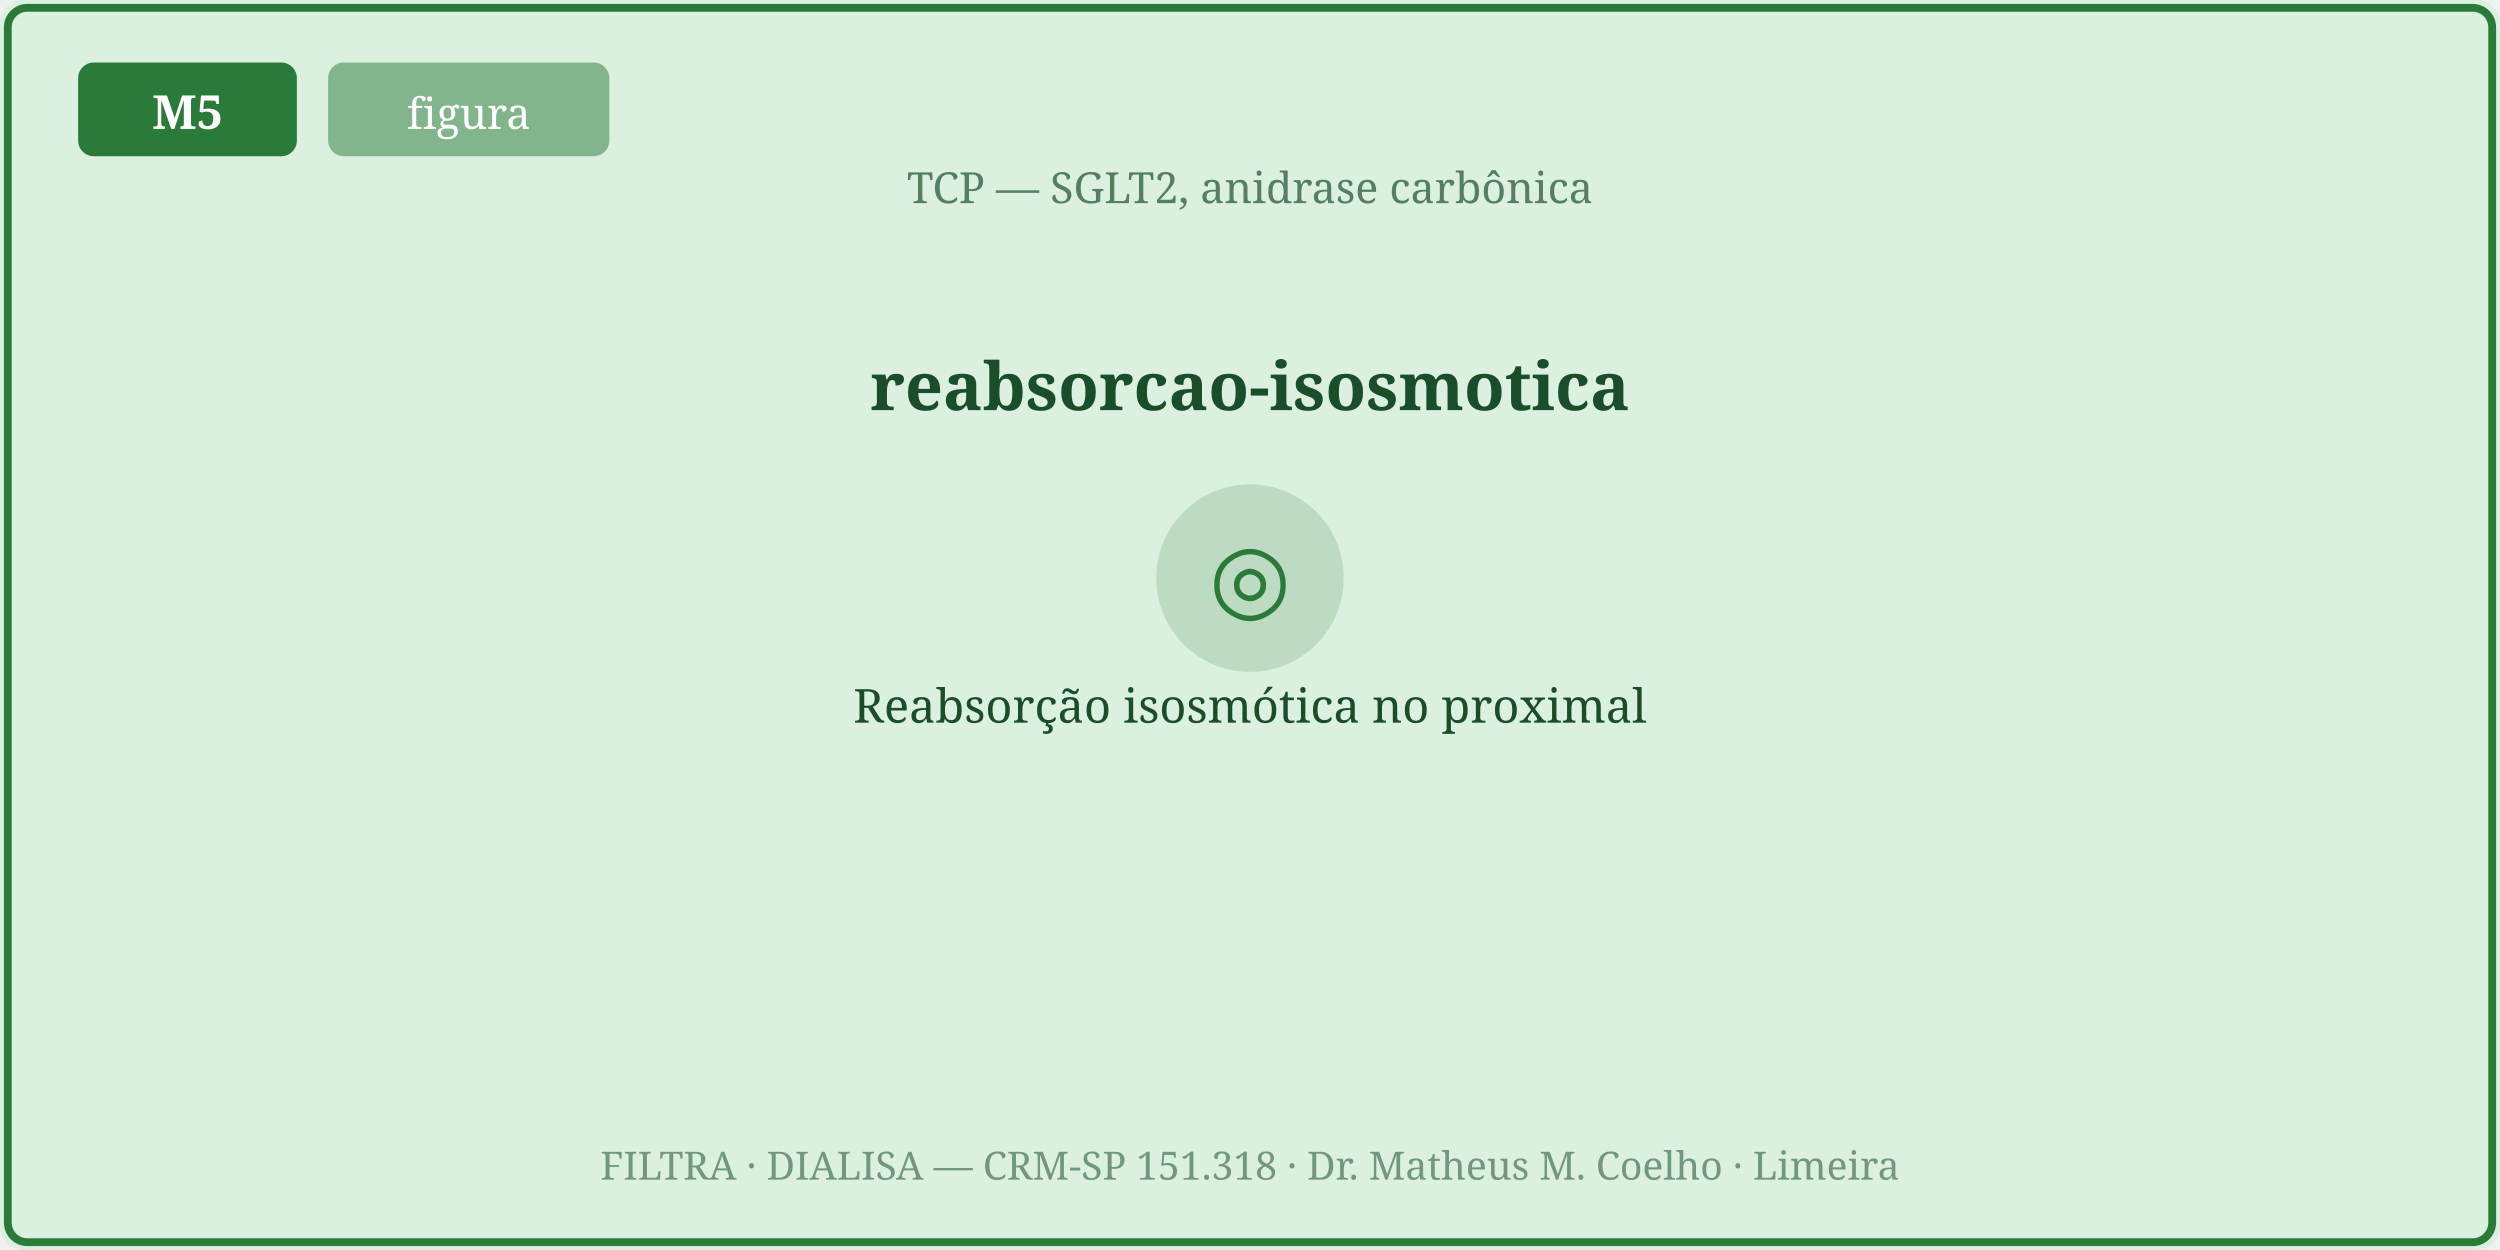
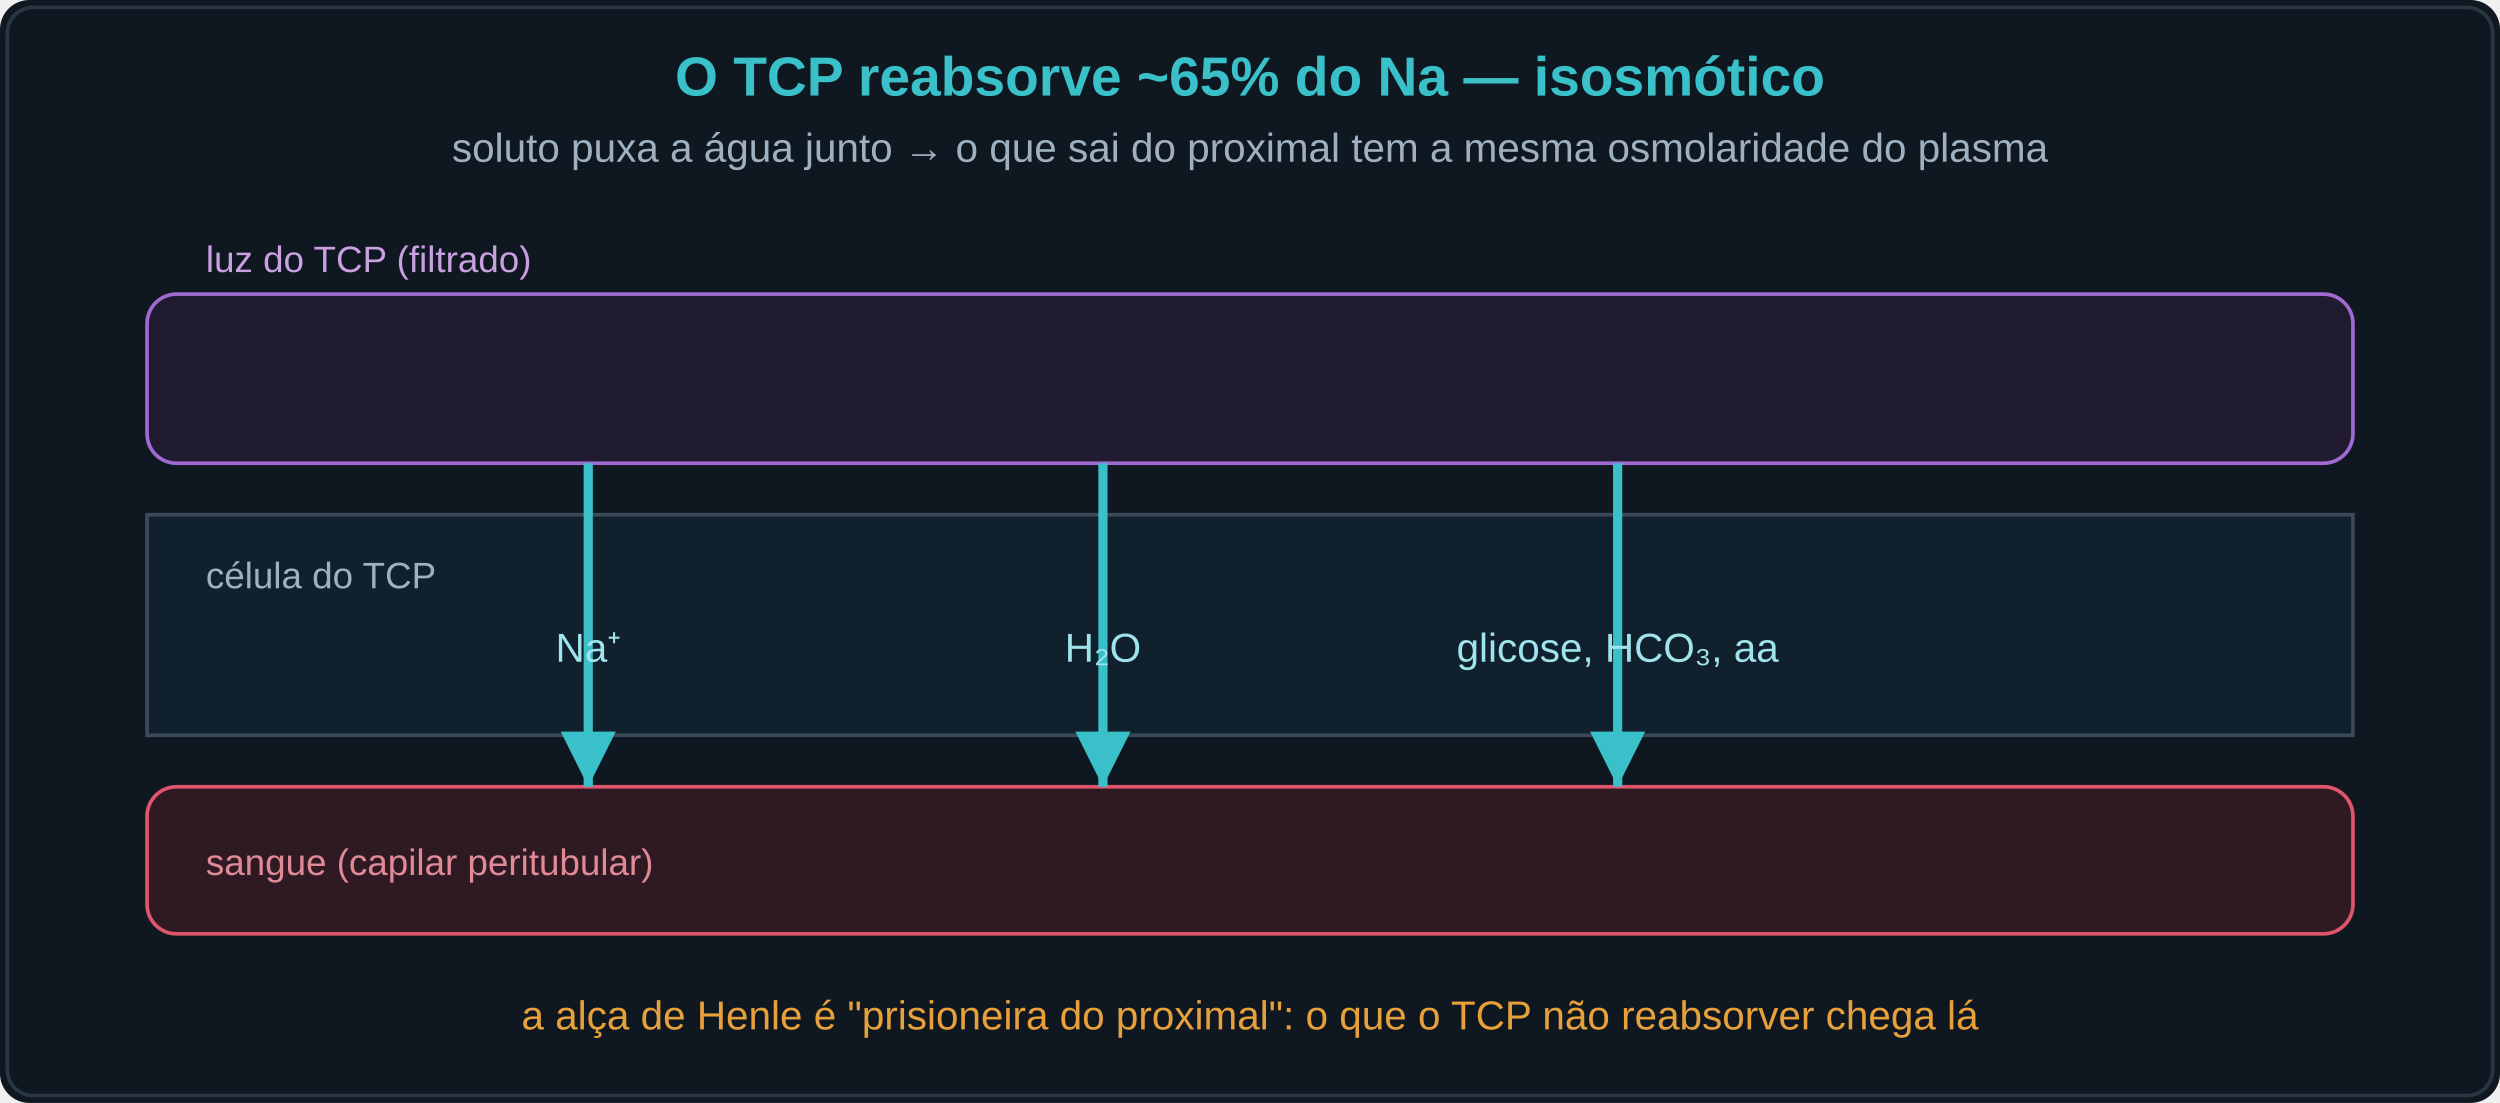
- <svg xmlns="http://www.w3.org/2000/svg" viewBox="0 0 640 320" font-family="Georgia,serif">
-   <rect width="640" height="320" fill="#dcf0e0" rx="6" />
-   <rect x="2" y="2" width="636" height="316" rx="5" fill="none" stroke="#2a7a3a" stroke-width="2" />
-   <rect x="20" y="16" width="56" height="24" rx="4" fill="#2a7a3a" />
-   <text x="48" y="33" text-anchor="middle" font-size="12" font-weight="bold" fill="white">M5</text>
-   <rect x="84" y="16" width="72" height="24" rx="4" fill="#2a7a3a" opacity="0.5" />
-   <text x="120" y="33" text-anchor="middle" font-size="11" fill="white">figura</text>
-   <text x="320" y="52" text-anchor="middle" font-size="11" fill="#1a4e2a" opacity="0.7">TCP — SGLT2, anidrase carbônica</text>
-   <text x="320" y="105" text-anchor="middle" font-size="17" font-weight="bold" fill="#1a4e2a">reabsorcao-isosmotica</text>
-   <circle cx="320" cy="148" r="24" fill="#2a7a3a" opacity="0.18" />
-   <text x="320" y="156" text-anchor="middle" font-size="24" fill="#2a7a3a">◎</text>
-   <text x="320" y="185" text-anchor="middle" font-size="12" fill="#1a4e2a">Reabsorção isosmótica no proximal</text>
-   <text x="320" y="302" text-anchor="middle" font-size="10" fill="#1a4e2a" opacity="0.55">FILTRA · DIALISA — CRM-SP 151.318 · Dr. Matheus M. Coelho · Limeira</text>
+ <svg xmlns="http://www.w3.org/2000/svg" viewBox="0 0 680 300" font-family="system-ui,Arial,sans-serif">
+   <defs>
+     <marker id="r" markerWidth="8" markerHeight="8" refX="6" refY="3" orient="auto">
+       <path d="M0,0 L6,3 L0,6 z" fill="#39c0c8" />
+     </marker>
+   </defs>
+   <rect width="680" height="300" rx="8" fill="#0f1720" />
+   <rect x="2" y="2" width="676" height="296" rx="7" fill="none" stroke="#283642" />
+   <text x="340" y="26" text-anchor="middle" font-size="15" font-weight="bold" fill="#39c0c8">O TCP reabsorve ~65% do Na — isosmótico</text>
+   <text x="340" y="44" text-anchor="middle" font-size="11" fill="#9fb1c0">soluto puxa a água junto → o que sai do proximal tem a mesma osmolaridade do plasma</text>
+   <rect x="40" y="80" width="600" height="46" rx="8" fill="#3a214a" fill-opacity="0.4" stroke="#a06ad0" />
+   <text x="56" y="74" font-size="10" fill="#c9a0e0">luz do TCP (filtrado)</text>
+   <rect x="40" y="140" width="600" height="60" fill="#10202c" stroke="#3a4a58" />
+   <text x="56" y="160" font-size="10" fill="#9fb1c0">célula do TCP</text>
+   <rect x="40" y="214" width="600" height="40" rx="8" fill="#7a2330" fill-opacity="0.3" stroke="#e0556b" />
+   <text x="56" y="238" font-size="10" fill="#e08a96">sangue (capilar peritubular)</text>
+   <g stroke="#39c0c8" stroke-width="2.5" marker-end="url(#r)">
+     <line x1="160" y1="126" x2="160" y2="214" />
+     <line x1="300" y1="126" x2="300" y2="214" />
+     <line x1="440" y1="126" x2="440" y2="214" />
+   </g>
+   <text x="160" y="180" text-anchor="middle" font-size="11" fill="#9fe3ec">Na⁺</text>
+   <text x="300" y="180" text-anchor="middle" font-size="11" fill="#9fe3ec">H₂O</text>
+   <text x="440" y="180" text-anchor="middle" font-size="11" fill="#9fe3ec">glicose, HCO₃, aa</text>
+   <text x="340" y="280" text-anchor="middle" font-size="11" fill="#e8a13a">a alça de Henle é "prisioneira do proximal": o que o TCP não reabsorver chega lá</text>
</svg>
